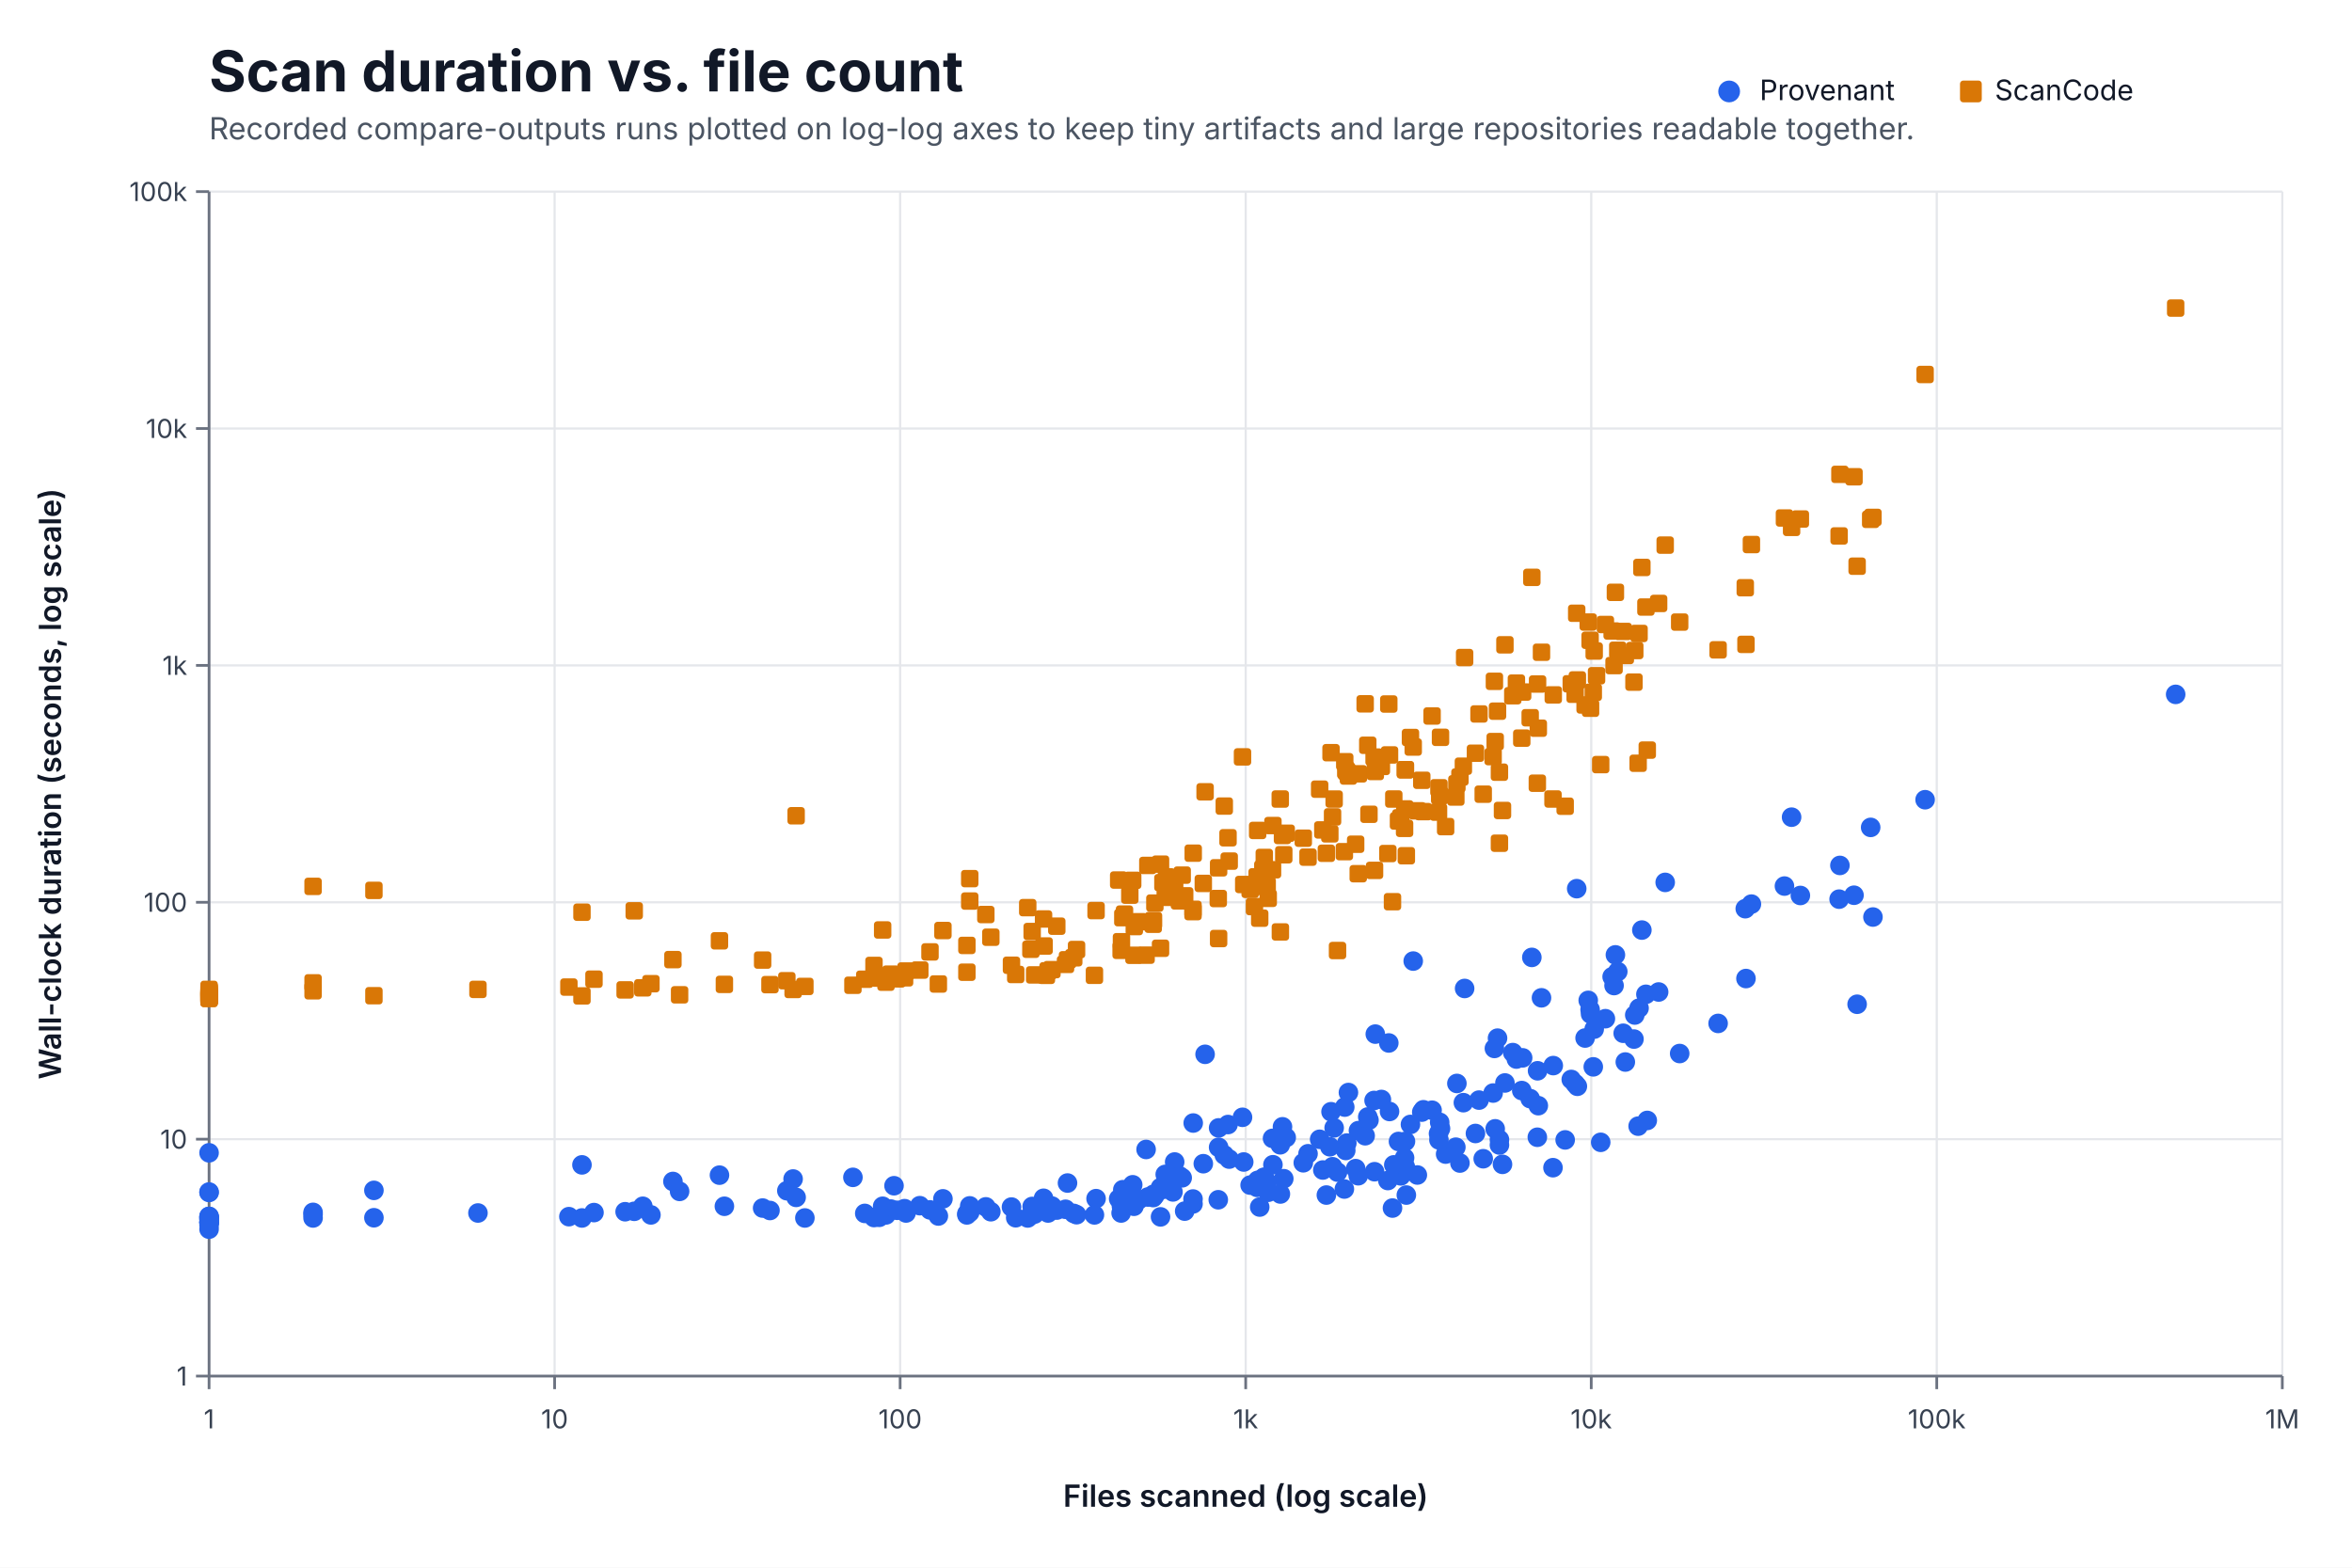
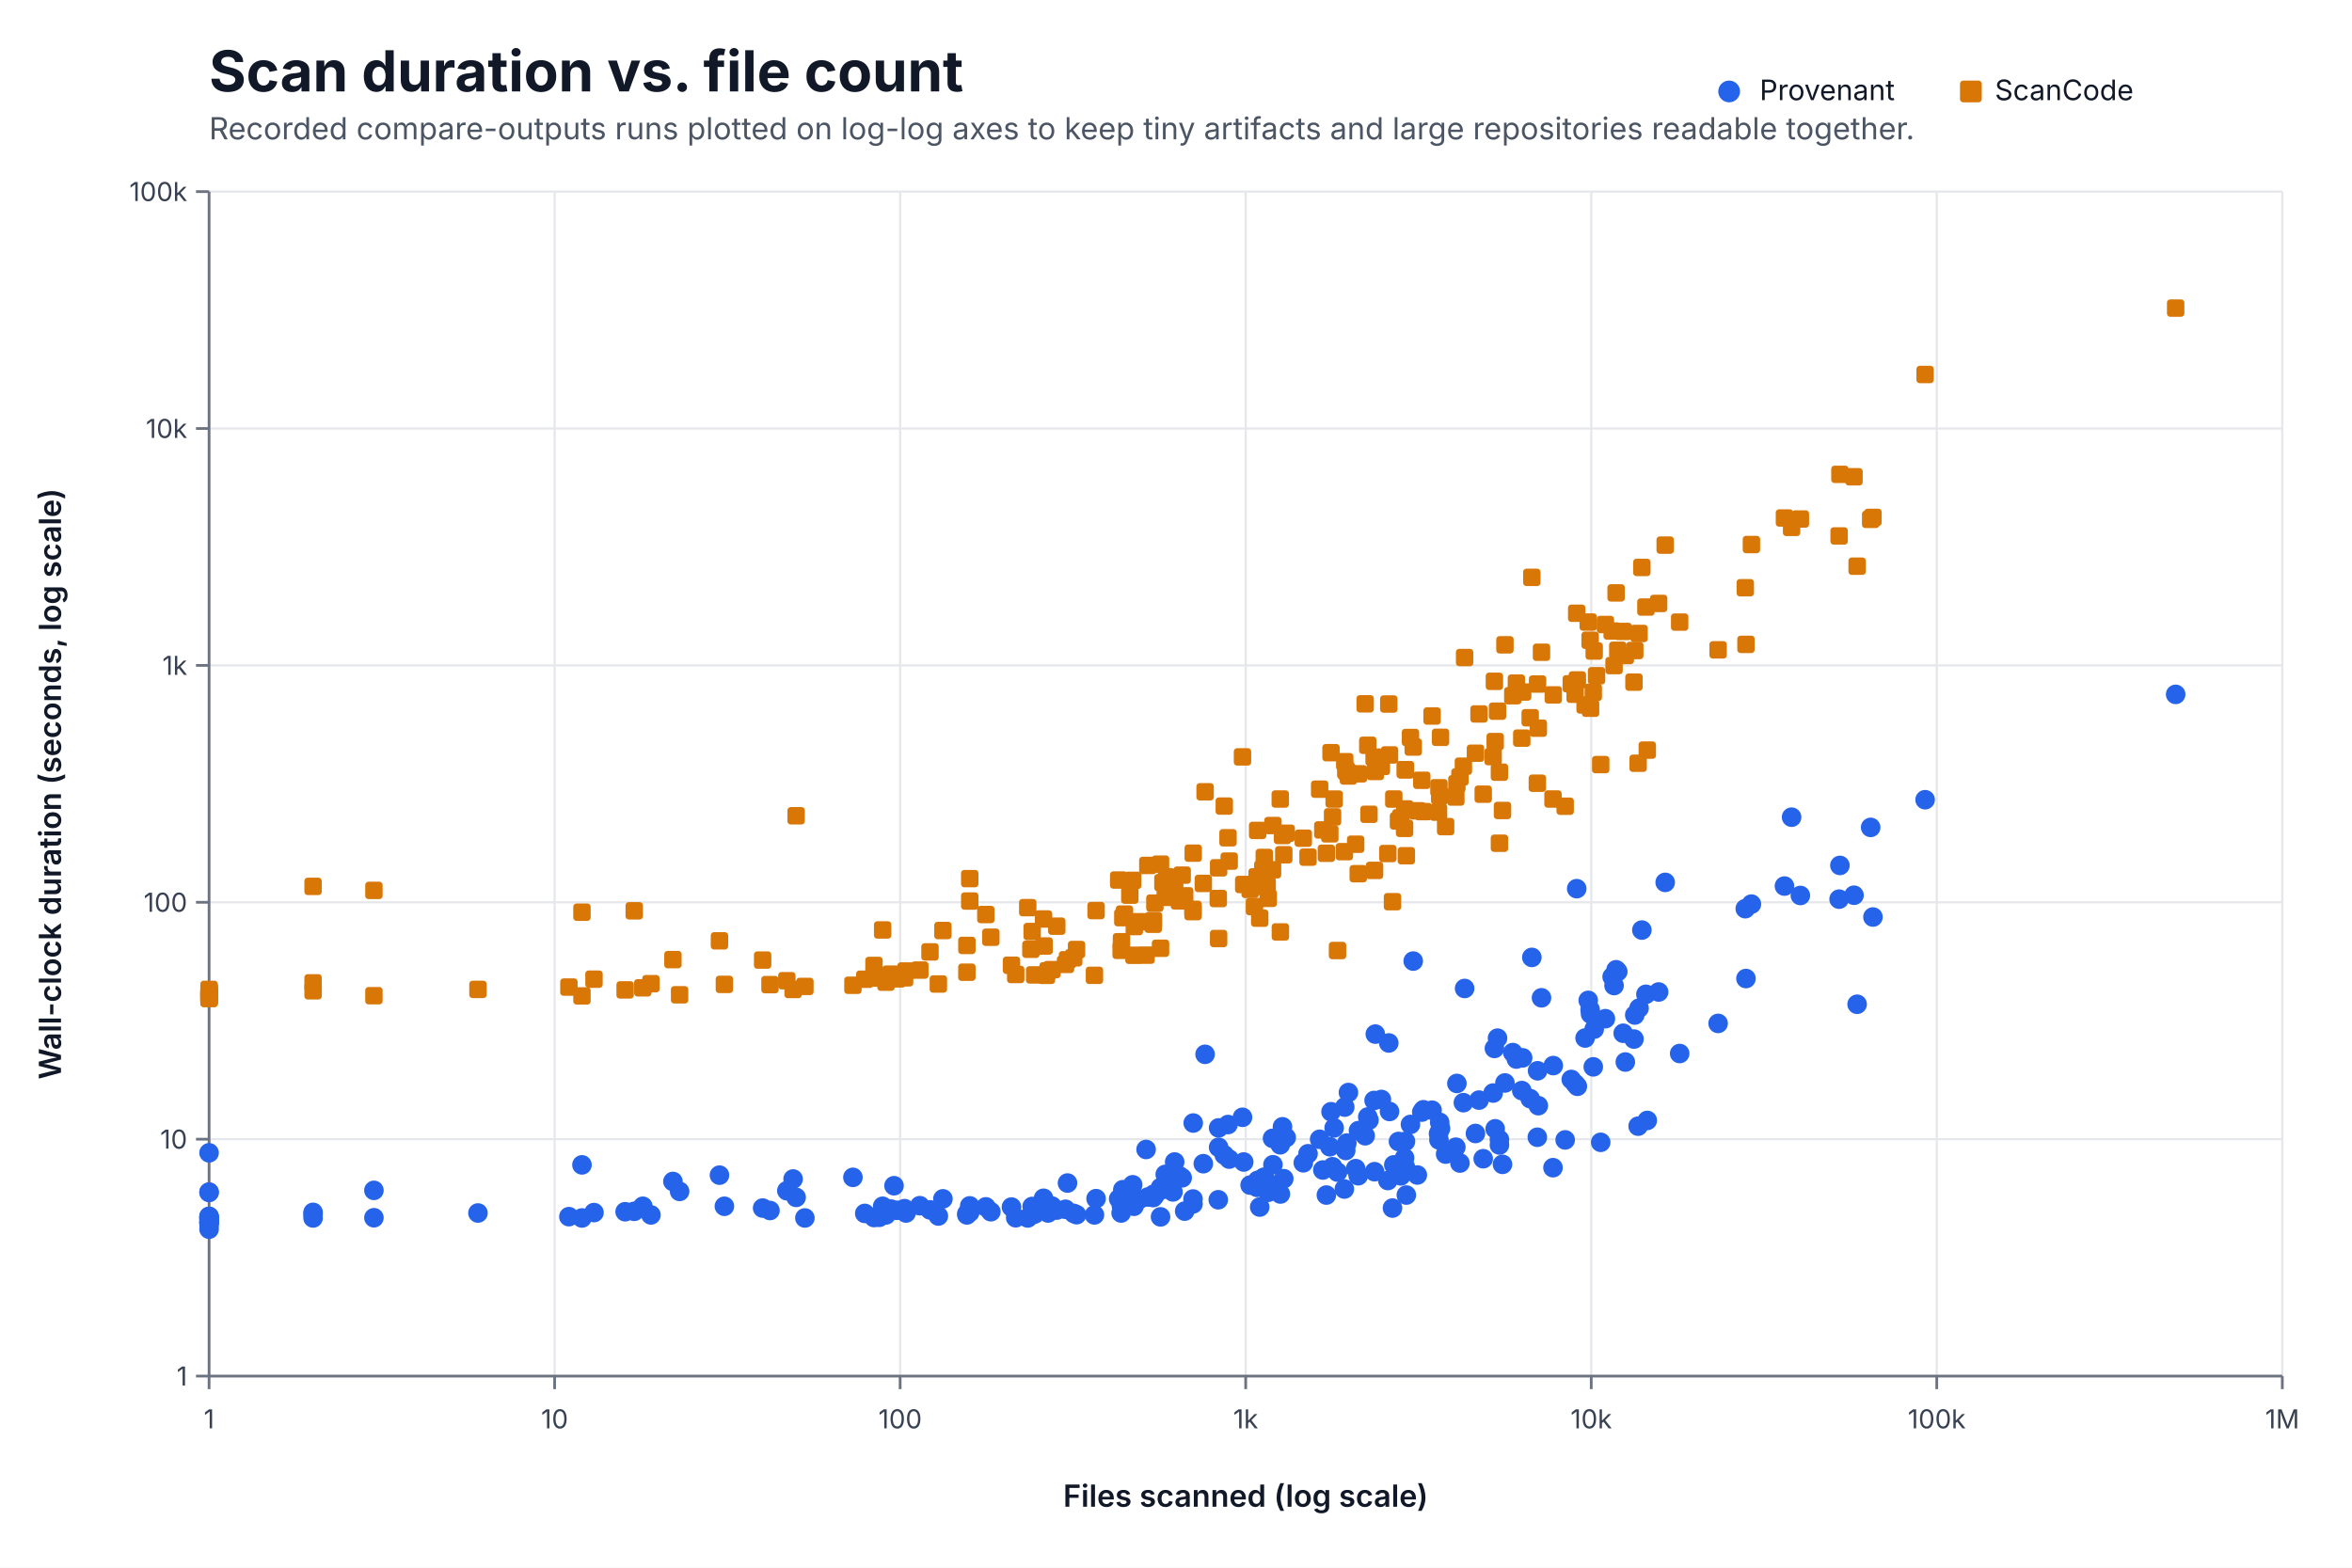
<svg xmlns="http://www.w3.org/2000/svg" width="1080" height="720" viewBox="0 0 1080 720" role="img" aria-labelledby="title desc">
  <style>
    text { font-family: -apple-system, BlinkMacSystemFont, "Segoe UI", sans-serif; fill: #111827; }
    .title { font-size: 26px; font-weight: 700; }
    .subtitle { font-size: 14px; fill: #4b5563; }
    .axis-label { font-size: 14px; font-weight: 600; }
    .tick { font-size: 12px; fill: #374151; }
    .grid { stroke: #e5e7eb; stroke-width: 1; }
    .axis { stroke: #6b7280; stroke-width: 1.25; }
    .legend-label { font-size: 13px; }
  </style>
  <rect x="0" y="0" width="1080" height="720" fill="white" />
  <text class="title" x="96" y="42">Scan duration vs. file count</text>
  <text class="subtitle" x="96" y="64">Recorded compare-outputs runs plotted on log-log axes to keep tiny artifacts and large repositories readable together.</text>
  <line class="grid" x1="96.00" y1="632.00" x2="1048.00" y2="632.00" />
  <line class="grid" x1="96.00" y1="523.20" x2="1048.00" y2="523.20" />
  <line class="grid" x1="96.00" y1="414.40" x2="1048.00" y2="414.40" />
  <line class="grid" x1="96.00" y1="305.60" x2="1048.00" y2="305.60" />
  <line class="grid" x1="96.00" y1="196.80" x2="1048.00" y2="196.80" />
  <line class="grid" x1="96.00" y1="88.00" x2="1048.00" y2="88.00" />
  <line class="grid" x1="96.00" y1="88.00" x2="96.00" y2="632.00" />
  <line class="grid" x1="254.67" y1="88.00" x2="254.67" y2="632.00" />
  <line class="grid" x1="413.33" y1="88.00" x2="413.33" y2="632.00" />
  <line class="grid" x1="572.00" y1="88.00" x2="572.00" y2="632.00" />
  <line class="grid" x1="730.67" y1="88.00" x2="730.67" y2="632.00" />
  <line class="grid" x1="889.33" y1="88.00" x2="889.33" y2="632.00" />
  <line class="grid" x1="1048.00" y1="88.00" x2="1048.00" y2="632.00" />
  <line class="axis" x1="96.00" y1="632.00" x2="1048.00" y2="632.00" />
  <line class="axis" x1="96.00" y1="88.00" x2="96.00" y2="632.00" />
  <line class="axis" x1="96.00" y1="632.00" x2="96.00" y2="638.00" />
  <text class="tick" x="96.00" y="656.00" text-anchor="middle">1</text>
  <line class="axis" x1="254.67" y1="632.00" x2="254.67" y2="638.00" />
  <text class="tick" x="254.67" y="656.00" text-anchor="middle">10</text>
  <line class="axis" x1="413.33" y1="632.00" x2="413.33" y2="638.00" />
  <text class="tick" x="413.33" y="656.00" text-anchor="middle">100</text>
  <line class="axis" x1="572.00" y1="632.00" x2="572.00" y2="638.00" />
  <text class="tick" x="572.00" y="656.00" text-anchor="middle">1k</text>
  <line class="axis" x1="730.67" y1="632.00" x2="730.67" y2="638.00" />
  <text class="tick" x="730.67" y="656.00" text-anchor="middle">10k</text>
  <line class="axis" x1="889.33" y1="632.00" x2="889.33" y2="638.00" />
  <text class="tick" x="889.33" y="656.00" text-anchor="middle">100k</text>
  <line class="axis" x1="1048.00" y1="632.00" x2="1048.00" y2="638.00" />
  <text class="tick" x="1048.00" y="656.00" text-anchor="middle">1M</text>
  <line class="axis" x1="90.00" y1="632.00" x2="96.00" y2="632.00" />
  <text class="tick" x="86.00" y="632.00" text-anchor="end" dominant-baseline="middle">1</text>
  <line class="axis" x1="90.00" y1="523.20" x2="96.00" y2="523.20" />
  <text class="tick" x="86.00" y="523.20" text-anchor="end" dominant-baseline="middle">10</text>
  <line class="axis" x1="90.00" y1="414.40" x2="96.00" y2="414.40" />
  <text class="tick" x="86.00" y="414.40" text-anchor="end" dominant-baseline="middle">100</text>
  <line class="axis" x1="90.00" y1="305.60" x2="96.00" y2="305.60" />
  <text class="tick" x="86.00" y="305.60" text-anchor="end" dominant-baseline="middle">1k</text>
  <line class="axis" x1="90.00" y1="196.80" x2="96.00" y2="196.80" />
  <text class="tick" x="86.00" y="196.80" text-anchor="end" dominant-baseline="middle">10k</text>
  <line class="axis" x1="90.00" y1="88.00" x2="96.00" y2="88.00" />
  <text class="tick" x="86.00" y="88.00" text-anchor="end" dominant-baseline="middle">100k</text>
  <text class="axis-label" x="572.00" y="692.00" text-anchor="middle">Files scanned (log scale)</text>
  <text class="axis-label" x="28" y="360.00" transform="rotate(-90 28 360.00)" text-anchor="middle">Wall-clock duration (seconds, log scale)</text>
  <g aria-label="Legend">
    <circle cx="794" cy="42" r="5" fill="#2563eb" />
    <text class="legend-label" x="808" y="46">Provenant</text>
    <rect x="900" y="37" width="10" height="10" fill="#d97706" rx="1.5" />
    <text class="legend-label" x="916" y="46">ScanCode</text>
  </g>
  <g aria-label="ScanCode points">
    <rect x="92.00" y="452.67" width="8" height="8" fill="#d97706" rx="1.5" />
    <rect x="92.00" y="451.89" width="8" height="8" fill="#d97706" rx="1.5" />
    <rect x="92.00" y="451.00" width="8" height="8" fill="#d97706" rx="1.5" />
    <rect x="92.00" y="453.23" width="8" height="8" fill="#d97706" rx="1.5" />
    <rect x="92.00" y="452.97" width="8" height="8" fill="#d97706" rx="1.5" />
    <rect x="92.00" y="454.13" width="8" height="8" fill="#d97706" rx="1.5" />
    <rect x="92.00" y="450.39" width="8" height="8" fill="#d97706" rx="1.5" />
    <rect x="92.00" y="454.09" width="8" height="8" fill="#d97706" rx="1.5" />
    <rect x="92.00" y="453.59" width="8" height="8" fill="#d97706" rx="1.5" />
    <rect x="92.00" y="453.66" width="8" height="8" fill="#d97706" rx="1.5" />
    <rect x="92.00" y="454.09" width="8" height="8" fill="#d97706" rx="1.5" />
    <rect x="92.00" y="451.26" width="8" height="8" fill="#d97706" rx="1.5" />
    <rect x="92.00" y="453.46" width="8" height="8" fill="#d97706" rx="1.5" />
    <rect x="92.00" y="454.54" width="8" height="8" fill="#d97706" rx="1.5" />
    <rect x="92.00" y="454.54" width="8" height="8" fill="#d97706" rx="1.5" />
    <rect x="139.76" y="451.05" width="8" height="8" fill="#d97706" rx="1.5" />
    <rect x="139.76" y="447.40" width="8" height="8" fill="#d97706" rx="1.5" />
    <rect x="139.76" y="403.09" width="8" height="8" fill="#d97706" rx="1.5" />
    <rect x="167.70" y="404.94" width="8" height="8" fill="#d97706" rx="1.5" />
    <rect x="167.70" y="453.30" width="8" height="8" fill="#d97706" rx="1.5" />
    <rect x="215.47" y="450.40" width="8" height="8" fill="#d97706" rx="1.5" />
    <rect x="257.23" y="449.34" width="8" height="8" fill="#d97706" rx="1.5" />
    <rect x="263.23" y="453.39" width="8" height="8" fill="#d97706" rx="1.5" />
    <rect x="263.23" y="414.95" width="8" height="8" fill="#d97706" rx="1.5" />
    <rect x="268.75" y="445.71" width="8" height="8" fill="#d97706" rx="1.5" />
    <rect x="283.05" y="450.63" width="8" height="8" fill="#d97706" rx="1.5" />
    <rect x="287.23" y="414.32" width="8" height="8" fill="#d97706" rx="1.5" />
    <rect x="291.17" y="449.68" width="8" height="8" fill="#d97706" rx="1.5" />
    <rect x="294.90" y="447.79" width="8" height="8" fill="#d97706" rx="1.5" />
    <rect x="305.00" y="436.72" width="8" height="8" fill="#d97706" rx="1.5" />
    <rect x="308.06" y="452.89" width="8" height="8" fill="#d97706" rx="1.5" />
    <rect x="326.37" y="428.10" width="8" height="8" fill="#d97706" rx="1.5" />
    <rect x="328.63" y="448.10" width="8" height="8" fill="#d97706" rx="1.5" />
    <rect x="346.19" y="436.94" width="8" height="8" fill="#d97706" rx="1.5" />
    <rect x="349.56" y="448.21" width="8" height="8" fill="#d97706" rx="1.5" />
    <rect x="357.31" y="446.42" width="8" height="8" fill="#d97706" rx="1.5" />
    <rect x="360.18" y="450.45" width="8" height="8" fill="#d97706" rx="1.5" />
    <rect x="361.57" y="370.67" width="8" height="8" fill="#d97706" rx="1.5" />
    <rect x="365.59" y="449.04" width="8" height="8" fill="#d97706" rx="1.5" />
    <rect x="387.65" y="448.50" width="8" height="8" fill="#d97706" rx="1.5" />
    <rect x="393.09" y="445.73" width="8" height="8" fill="#d97706" rx="1.5" />
    <rect x="397.32" y="439.40" width="8" height="8" fill="#d97706" rx="1.5" />
    <rect x="399.74" y="445.22" width="8" height="8" fill="#d97706" rx="1.5" />
    <rect x="401.30" y="423.11" width="8" height="8" fill="#d97706" rx="1.5" />
    <rect x="402.83" y="447.10" width="8" height="8" fill="#d97706" rx="1.5" />
    <rect x="405.07" y="443.41" width="8" height="8" fill="#d97706" rx="1.5" />
    <rect x="406.52" y="444.93" width="8" height="8" fill="#d97706" rx="1.5" />
    <rect x="407.94" y="445.56" width="8" height="8" fill="#d97706" rx="1.5" />
    <rect x="411.37" y="445.09" width="8" height="8" fill="#d97706" rx="1.5" />
    <rect x="412.04" y="441.96" width="8" height="8" fill="#d97706" rx="1.5" />
    <rect x="418.36" y="441.53" width="8" height="8" fill="#d97706" rx="1.5" />
    <rect x="423.04" y="433.19" width="8" height="8" fill="#d97706" rx="1.5" />
    <rect x="426.88" y="447.92" width="8" height="8" fill="#d97706" rx="1.5" />
    <rect x="428.98" y="423.36" width="8" height="8" fill="#d97706" rx="1.5" />
    <rect x="439.98" y="442.51" width="8" height="8" fill="#d97706" rx="1.5" />
    <rect x="439.98" y="430.21" width="8" height="8" fill="#d97706" rx="1.5" />
    <rect x="441.29" y="399.53" width="8" height="8" fill="#d97706" rx="1.5" />
    <rect x="441.29" y="409.83" width="8" height="8" fill="#d97706" rx="1.5" />
    <rect x="448.68" y="416.02" width="8" height="8" fill="#d97706" rx="1.5" />
    <rect x="450.98" y="426.44" width="8" height="8" fill="#d97706" rx="1.5" />
    <rect x="460.46" y="439.32" width="8" height="8" fill="#d97706" rx="1.5" />
    <rect x="462.40" y="443.56" width="8" height="8" fill="#d97706" rx="1.5" />
    <rect x="467.92" y="412.86" width="8" height="8" fill="#d97706" rx="1.5" />
    <rect x="469.37" y="431.97" width="8" height="8" fill="#d97706" rx="1.5" />
    <rect x="469.95" y="423.83" width="8" height="8" fill="#d97706" rx="1.5" />
    <rect x="471.08" y="443.75" width="8" height="8" fill="#d97706" rx="1.5" />
    <rect x="475.18" y="418.07" width="8" height="8" fill="#d97706" rx="1.5" />
    <rect x="475.44" y="430.47" width="8" height="8" fill="#d97706" rx="1.5" />
    <rect x="476.49" y="443.95" width="8" height="8" fill="#d97706" rx="1.5" />
    <rect x="477.26" y="441.87" width="8" height="8" fill="#d97706" rx="1.5" />
    <rect x="479.04" y="441.32" width="8" height="8" fill="#d97706" rx="1.5" />
    <rect x="481.26" y="421.37" width="8" height="8" fill="#d97706" rx="1.5" />
    <rect x="485.27" y="438.93" width="8" height="8" fill="#d97706" rx="1.5" />
    <rect x="486.18" y="436.80" width="8" height="8" fill="#d97706" rx="1.5" />
    <rect x="489.05" y="435.88" width="8" height="8" fill="#d97706" rx="1.5" />
    <rect x="490.34" y="432.10" width="8" height="8" fill="#d97706" rx="1.5" />
    <rect x="498.55" y="443.94" width="8" height="8" fill="#d97706" rx="1.5" />
    <rect x="499.30" y="414.21" width="8" height="8" fill="#d97706" rx="1.5" />
    <rect x="509.68" y="400.18" width="8" height="8" fill="#d97706" rx="1.5" />
    <rect x="510.80" y="432.47" width="8" height="8" fill="#d97706" rx="1.5" />
    <rect x="510.96" y="428.51" width="8" height="8" fill="#d97706" rx="1.5" />
    <rect x="511.58" y="417.47" width="8" height="8" fill="#d97706" rx="1.5" />
    <rect x="512.36" y="415.82" width="8" height="8" fill="#d97706" rx="1.5" />
    <rect x="514.79" y="407.11" width="8" height="8" fill="#d97706" rx="1.5" />
    <rect x="516.12" y="400.33" width="8" height="8" fill="#d97706" rx="1.5" />
    <rect x="516.70" y="434.73" width="8" height="8" fill="#d97706" rx="1.5" />
    <rect x="516.85" y="421.56" width="8" height="8" fill="#d97706" rx="1.5" />
    <rect x="518.98" y="419.34" width="8" height="8" fill="#d97706" rx="1.5" />
    <rect x="522.27" y="434.69" width="8" height="8" fill="#d97706" rx="1.5" />
    <rect x="523.07" y="393.48" width="8" height="8" fill="#d97706" rx="1.5" />
    <rect x="525.54" y="420.49" width="8" height="8" fill="#d97706" rx="1.5" />
    <rect x="525.67" y="418.82" width="8" height="8" fill="#d97706" rx="1.5" />
    <rect x="526.30" y="410.78" width="8" height="8" fill="#d97706" rx="1.5" />
    <rect x="528.90" y="392.88" width="8" height="8" fill="#d97706" rx="1.5" />
    <rect x="528.90" y="431.51" width="8" height="8" fill="#d97706" rx="1.5" />
    <rect x="529.99" y="401.38" width="8" height="8" fill="#d97706" rx="1.5" />
    <rect x="531.06" y="408.14" width="8" height="8" fill="#d97706" rx="1.5" />
    <rect x="531.64" y="398.72" width="8" height="8" fill="#d97706" rx="1.5" />
    <rect x="534.61" y="404.01" width="8" height="8" fill="#d97706" rx="1.5" />
    <rect x="535.39" y="401.24" width="8" height="8" fill="#d97706" rx="1.5" />
    <rect x="537.57" y="409.75" width="8" height="8" fill="#d97706" rx="1.5" />
    <rect x="538.84" y="397.93" width="8" height="8" fill="#d97706" rx="1.5" />
    <rect x="539.99" y="407.44" width="8" height="8" fill="#d97706" rx="1.5" />
    <rect x="543.81" y="414.69" width="8" height="8" fill="#d97706" rx="1.5" />
    <rect x="543.81" y="413.62" width="8" height="8" fill="#d97706" rx="1.5" />
    <rect x="543.91" y="387.84" width="8" height="8" fill="#d97706" rx="1.5" />
    <rect x="548.54" y="401.74" width="8" height="8" fill="#d97706" rx="1.5" />
    <rect x="549.36" y="359.65" width="8" height="8" fill="#d97706" rx="1.5" />
    <rect x="555.41" y="408.67" width="8" height="8" fill="#d97706" rx="1.5" />
    <rect x="555.57" y="427.04" width="8" height="8" fill="#d97706" rx="1.5" />
    <rect x="555.57" y="394.56" width="8" height="8" fill="#d97706" rx="1.5" />
    <rect x="558.17" y="366.21" width="8" height="8" fill="#d97706" rx="1.5" />
    <rect x="559.89" y="380.76" width="8" height="8" fill="#d97706" rx="1.5" />
    <rect x="560.43" y="391.49" width="8" height="8" fill="#d97706" rx="1.5" />
    <rect x="566.54" y="343.62" width="8" height="8" fill="#d97706" rx="1.5" />
    <rect x="567.10" y="402.22" width="8" height="8" fill="#d97706" rx="1.5" />
    <rect x="570.04" y="404.47" width="8" height="8" fill="#d97706" rx="1.5" />
    <rect x="572.02" y="412.37" width="8" height="8" fill="#d97706" rx="1.5" />
    <rect x="573.24" y="398.71" width="8" height="8" fill="#d97706" rx="1.5" />
    <rect x="573.49" y="377.40" width="8" height="8" fill="#d97706" rx="1.5" />
    <rect x="574.44" y="417.69" width="8" height="8" fill="#d97706" rx="1.5" />
    <rect x="575.87" y="395.19" width="8" height="8" fill="#d97706" rx="1.5" />
    <rect x="576.24" y="403.13" width="8" height="8" fill="#d97706" rx="1.5" />
    <rect x="576.54" y="389.81" width="8" height="8" fill="#d97706" rx="1.5" />
    <rect x="577.87" y="402.80" width="8" height="8" fill="#d97706" rx="1.5" />
    <rect x="578.35" y="408.58" width="8" height="8" fill="#d97706" rx="1.5" />
    <rect x="580.33" y="395.45" width="8" height="8" fill="#d97706" rx="1.5" />
    <rect x="580.51" y="375.16" width="8" height="8" fill="#d97706" rx="1.5" />
    <rect x="583.87" y="362.98" width="8" height="8" fill="#d97706" rx="1.5" />
    <rect x="583.93" y="424.01" width="8" height="8" fill="#d97706" rx="1.5" />
    <rect x="584.90" y="379.72" width="8" height="8" fill="#d97706" rx="1.5" />
    <rect x="585.49" y="388.57" width="8" height="8" fill="#d97706" rx="1.5" />
    <rect x="586.61" y="378.68" width="8" height="8" fill="#d97706" rx="1.5" />
    <rect x="594.45" y="380.96" width="8" height="8" fill="#d97706" rx="1.5" />
    <rect x="596.63" y="389.66" width="8" height="8" fill="#d97706" rx="1.5" />
    <rect x="601.96" y="358.44" width="8" height="8" fill="#d97706" rx="1.5" />
    <rect x="603.42" y="377.17" width="8" height="8" fill="#d97706" rx="1.5" />
    <rect x="605.05" y="387.89" width="8" height="8" fill="#d97706" rx="1.5" />
    <rect x="606.64" y="378.96" width="8" height="8" fill="#d97706" rx="1.5" />
    <rect x="607.19" y="341.69" width="8" height="8" fill="#d97706" rx="1.5" />
    <rect x="607.89" y="371.18" width="8" height="8" fill="#d97706" rx="1.5" />
    <rect x="608.62" y="363.00" width="8" height="8" fill="#d97706" rx="1.5" />
    <rect x="610.17" y="432.56" width="8" height="8" fill="#d97706" rx="1.5" />
    <rect x="613.31" y="387.15" width="8" height="8" fill="#d97706" rx="1.5" />
    <rect x="613.49" y="345.84" width="8" height="8" fill="#d97706" rx="1.5" />
    <rect x="613.95" y="349.71" width="8" height="8" fill="#d97706" rx="1.5" />
    <rect x="614.44" y="350.37" width="8" height="8" fill="#d97706" rx="1.5" />
    <rect x="615.18" y="352.40" width="8" height="8" fill="#d97706" rx="1.5" />
    <rect x="618.50" y="383.74" width="8" height="8" fill="#d97706" rx="1.5" />
    <rect x="619.68" y="397.27" width="8" height="8" fill="#d97706" rx="1.5" />
    <rect x="619.78" y="351.40" width="8" height="8" fill="#d97706" rx="1.5" />
    <rect x="622.86" y="319.26" width="8" height="8" fill="#d97706" rx="1.5" />
    <rect x="624.06" y="338.29" width="8" height="8" fill="#d97706" rx="1.5" />
    <rect x="624.61" y="369.98" width="8" height="8" fill="#d97706" rx="1.5" />
    <rect x="626.96" y="343.70" width="8" height="8" fill="#d97706" rx="1.5" />
    <rect x="627.17" y="395.75" width="8" height="8" fill="#d97706" rx="1.5" />
    <rect x="627.52" y="350.33" width="8" height="8" fill="#d97706" rx="1.5" />
    <rect x="630.31" y="348.01" width="8" height="8" fill="#d97706" rx="1.5" />
    <rect x="633.28" y="388.01" width="8" height="8" fill="#d97706" rx="1.5" />
    <rect x="633.71" y="319.34" width="8" height="8" fill="#d97706" rx="1.5" />
    <rect x="634.05" y="342.72" width="8" height="8" fill="#d97706" rx="1.5" />
    <rect x="635.41" y="410.13" width="8" height="8" fill="#d97706" rx="1.5" />
    <rect x="636.01" y="362.97" width="8" height="8" fill="#d97706" rx="1.5" />
    <rect x="638.16" y="373.05" width="8" height="8" fill="#d97706" rx="1.5" />
    <rect x="639.24" y="371.62" width="8" height="8" fill="#d97706" rx="1.5" />
    <rect x="640.96" y="376.44" width="8" height="8" fill="#d97706" rx="1.5" />
    <rect x="641.06" y="367.52" width="8" height="8" fill="#d97706" rx="1.5" />
    <rect x="641.30" y="349.50" width="8" height="8" fill="#d97706" rx="1.5" />
    <rect x="641.37" y="349.55" width="8" height="8" fill="#d97706" rx="1.5" />
    <rect x="641.77" y="389.02" width="8" height="8" fill="#d97706" rx="1.5" />
    <rect x="643.66" y="334.70" width="8" height="8" fill="#d97706" rx="1.5" />
    <rect x="644.93" y="339.10" width="8" height="8" fill="#d97706" rx="1.5" />
    <rect x="646.82" y="368.39" width="8" height="8" fill="#d97706" rx="1.5" />
    <rect x="648.86" y="354.37" width="8" height="8" fill="#d97706" rx="1.5" />
    <rect x="649.60" y="368.75" width="8" height="8" fill="#d97706" rx="1.5" />
    <rect x="653.59" y="324.84" width="8" height="8" fill="#d97706" rx="1.5" />
    <rect x="656.55" y="369.00" width="8" height="8" fill="#d97706" rx="1.5" />
    <rect x="656.74" y="357.80" width="8" height="8" fill="#d97706" rx="1.5" />
    <rect x="657.08" y="361.45" width="8" height="8" fill="#d97706" rx="1.5" />
    <rect x="657.46" y="334.63" width="8" height="8" fill="#d97706" rx="1.5" />
    <rect x="659.81" y="375.65" width="8" height="8" fill="#d97706" rx="1.5" />
    <rect x="664.50" y="362.06" width="8" height="8" fill="#d97706" rx="1.5" />
    <rect x="664.98" y="356.00" width="8" height="8" fill="#d97706" rx="1.5" />
    <rect x="666.38" y="352.86" width="8" height="8" fill="#d97706" rx="1.5" />
    <rect x="667.96" y="347.89" width="8" height="8" fill="#d97706" rx="1.5" />
    <rect x="668.53" y="297.99" width="8" height="8" fill="#d97706" rx="1.5" />
    <rect x="673.50" y="341.93" width="8" height="8" fill="#d97706" rx="1.5" />
    <rect x="675.14" y="323.90" width="8" height="8" fill="#d97706" rx="1.5" />
    <rect x="677.07" y="360.75" width="8" height="8" fill="#d97706" rx="1.5" />
    <rect x="681.62" y="343.50" width="8" height="8" fill="#d97706" rx="1.5" />
    <rect x="682.21" y="308.91" width="8" height="8" fill="#d97706" rx="1.5" />
    <rect x="682.57" y="336.59" width="8" height="8" fill="#d97706" rx="1.5" />
    <rect x="683.64" y="322.63" width="8" height="8" fill="#d97706" rx="1.5" />
    <rect x="684.52" y="350.65" width="8" height="8" fill="#d97706" rx="1.5" />
    <rect x="684.52" y="383.27" width="8" height="8" fill="#d97706" rx="1.5" />
    <rect x="685.92" y="368.23" width="8" height="8" fill="#d97706" rx="1.5" />
    <rect x="687.04" y="292.14" width="8" height="8" fill="#d97706" rx="1.5" />
    <rect x="690.65" y="315.53" width="8" height="8" fill="#d97706" rx="1.5" />
    <rect x="692.31" y="309.74" width="8" height="8" fill="#d97706" rx="1.5" />
    <rect x="694.77" y="335.00" width="8" height="8" fill="#d97706" rx="1.5" />
    <rect x="695.18" y="313.83" width="8" height="8" fill="#d97706" rx="1.5" />
    <rect x="698.64" y="325.64" width="8" height="8" fill="#d97706" rx="1.5" />
    <rect x="699.40" y="261.17" width="8" height="8" fill="#d97706" rx="1.5" />
    <rect x="701.92" y="355.71" width="8" height="8" fill="#d97706" rx="1.5" />
    <rect x="702.03" y="310.15" width="8" height="8" fill="#d97706" rx="1.5" />
    <rect x="702.37" y="330.44" width="8" height="8" fill="#d97706" rx="1.5" />
    <rect x="703.83" y="295.56" width="8" height="8" fill="#d97706" rx="1.5" />
    <rect x="709.11" y="362.96" width="8" height="8" fill="#d97706" rx="1.5" />
    <rect x="709.24" y="315.15" width="8" height="8" fill="#d97706" rx="1.5" />
    <rect x="714.70" y="366.27" width="8" height="8" fill="#d97706" rx="1.5" />
    <rect x="717.50" y="310.06" width="8" height="8" fill="#d97706" rx="1.5" />
    <rect x="719.28" y="314.86" width="8" height="8" fill="#d97706" rx="1.5" />
    <rect x="720.00" y="277.65" width="8" height="8" fill="#d97706" rx="1.5" />
    <rect x="720.30" y="308.28" width="8" height="8" fill="#d97706" rx="1.5" />
    <rect x="723.85" y="319.78" width="8" height="8" fill="#d97706" rx="1.5" />
    <rect x="725.29" y="281.69" width="8" height="8" fill="#d97706" rx="1.5" />
    <rect x="726.15" y="290.05" width="8" height="8" fill="#d97706" rx="1.5" />
    <rect x="726.36" y="321.28" width="8" height="8" fill="#d97706" rx="1.5" />
    <rect x="727.61" y="313.95" width="8" height="8" fill="#d97706" rx="1.5" />
    <rect x="728.03" y="295.01" width="8" height="8" fill="#d97706" rx="1.5" />
    <rect x="729.11" y="306.35" width="8" height="8" fill="#d97706" rx="1.5" />
    <rect x="731.02" y="347.17" width="8" height="8" fill="#d97706" rx="1.5" />
    <rect x="733.17" y="282.81" width="8" height="8" fill="#d97706" rx="1.5" />
    <rect x="736.27" y="285.81" width="8" height="8" fill="#d97706" rx="1.5" />
    <rect x="737.15" y="301.70" width="8" height="8" fill="#d97706" rx="1.5" />
-     <rect x="737.77" y="268.04" width="8" height="8" fill="#d97706" rx="1.5" />
+     <rect x="738.09" y="268.30" width="8" height="8" fill="#d97706" rx="1.5" />
    <rect x="738.86" y="294.65" width="8" height="8" fill="#d97706" rx="1.5" />
    <rect x="741.35" y="286.00" width="8" height="8" fill="#d97706" rx="1.5" />
    <rect x="742.32" y="297.06" width="8" height="8" fill="#d97706" rx="1.5" />
    <rect x="746.29" y="309.28" width="8" height="8" fill="#d97706" rx="1.5" />
    <rect x="746.66" y="294.78" width="8" height="8" fill="#d97706" rx="1.5" />
    <rect x="748.21" y="346.54" width="8" height="8" fill="#d97706" rx="1.5" />
    <rect x="748.63" y="286.93" width="8" height="8" fill="#d97706" rx="1.5" />
    <rect x="749.92" y="256.61" width="8" height="8" fill="#d97706" rx="1.5" />
    <rect x="751.78" y="274.80" width="8" height="8" fill="#d97706" rx="1.5" />
    <rect x="752.40" y="340.51" width="8" height="8" fill="#d97706" rx="1.5" />
    <rect x="757.62" y="273.15" width="8" height="8" fill="#d97706" rx="1.5" />
    <rect x="760.63" y="246.36" width="8" height="8" fill="#d97706" rx="1.5" />
    <rect x="767.28" y="281.71" width="8" height="8" fill="#d97706" rx="1.5" />
    <rect x="784.93" y="294.46" width="8" height="8" fill="#d97706" rx="1.5" />
    <rect x="797.40" y="265.93" width="8" height="8" fill="#d97706" rx="1.5" />
    <rect x="797.72" y="291.94" width="8" height="8" fill="#d97706" rx="1.5" />
    <rect x="800.22" y="246.09" width="8" height="8" fill="#d97706" rx="1.5" />
    <rect x="815.39" y="233.90" width="8" height="8" fill="#d97706" rx="1.5" />
    <rect x="818.67" y="238.22" width="8" height="8" fill="#d97706" rx="1.5" />
    <rect x="822.70" y="234.36" width="8" height="8" fill="#d97706" rx="1.5" />
    <rect x="840.49" y="242.14" width="8" height="8" fill="#d97706" rx="1.5" />
    <rect x="840.86" y="213.86" width="8" height="8" fill="#d97706" rx="1.5" />
    <rect x="847.33" y="214.97" width="8" height="8" fill="#d97706" rx="1.5" />
    <rect x="848.76" y="256.04" width="8" height="8" fill="#d97706" rx="1.5" />
    <rect x="854.98" y="234.53" width="8" height="8" fill="#d97706" rx="1.5" />
    <rect x="856.03" y="233.63" width="8" height="8" fill="#d97706" rx="1.5" />
    <rect x="879.98" y="168.00" width="8" height="8" fill="#d97706" rx="1.5" />
    <rect x="995.03" y="137.50" width="8" height="8" fill="#d97706" rx="1.5" />
  </g>
  <g aria-label="Provenant points">
    <circle cx="96.00" cy="558.68" r="4.5" fill="#2563eb" />
    <circle cx="96.00" cy="559.18" r="4.5" fill="#2563eb" />
    <circle cx="96.00" cy="559.89" r="4.5" fill="#2563eb" />
    <circle cx="96.00" cy="561.35" r="4.5" fill="#2563eb" />
    <circle cx="96.00" cy="561.25" r="4.5" fill="#2563eb" />
    <circle cx="96.00" cy="561.46" r="4.5" fill="#2563eb" />
    <circle cx="96.00" cy="529.46" r="4.5" fill="#2563eb" />
    <circle cx="96.00" cy="547.49" r="4.5" fill="#2563eb" />
    <circle cx="96.00" cy="560.10" r="4.5" fill="#2563eb" />
    <circle cx="96.00" cy="547.65" r="4.5" fill="#2563eb" />
    <circle cx="96.00" cy="561.56" r="4.5" fill="#2563eb" />
    <circle cx="96.00" cy="558.68" r="4.5" fill="#2563eb" />
    <circle cx="96.00" cy="559.28" r="4.5" fill="#2563eb" />
    <circle cx="96.00" cy="564.53" r="4.5" fill="#2563eb" />
    <circle cx="96.00" cy="562.64" r="4.5" fill="#2563eb" />
    <circle cx="143.76" cy="559.38" r="4.5" fill="#2563eb" />
    <circle cx="143.76" cy="556.81" r="4.5" fill="#2563eb" />
    <circle cx="143.76" cy="557.78" r="4.5" fill="#2563eb" />
    <circle cx="171.70" cy="559.28" r="4.5" fill="#2563eb" />
    <circle cx="171.70" cy="546.71" r="4.5" fill="#2563eb" />
    <circle cx="219.47" cy="557.10" r="4.5" fill="#2563eb" />
    <circle cx="261.23" cy="558.78" r="4.5" fill="#2563eb" />
    <circle cx="267.23" cy="559.38" r="4.5" fill="#2563eb" />
    <circle cx="267.23" cy="535.00" r="4.5" fill="#2563eb" />
    <circle cx="272.75" cy="556.91" r="4.5" fill="#2563eb" />
    <circle cx="287.05" cy="556.52" r="4.5" fill="#2563eb" />
    <circle cx="291.23" cy="556.33" r="4.5" fill="#2563eb" />
    <circle cx="295.17" cy="554.01" r="4.5" fill="#2563eb" />
    <circle cx="298.90" cy="557.98" r="4.5" fill="#2563eb" />
    <circle cx="309.00" cy="542.62" r="4.5" fill="#2563eb" />
    <circle cx="312.06" cy="547.18" r="4.5" fill="#2563eb" />
    <circle cx="330.37" cy="539.72" r="4.5" fill="#2563eb" />
    <circle cx="332.63" cy="554.01" r="4.5" fill="#2563eb" />
    <circle cx="350.19" cy="554.83" r="4.5" fill="#2563eb" />
    <circle cx="353.56" cy="555.95" r="4.5" fill="#2563eb" />
    <circle cx="361.31" cy="546.87" r="4.5" fill="#2563eb" />
    <circle cx="364.18" cy="541.49" r="4.5" fill="#2563eb" />
    <circle cx="365.57" cy="549.93" r="4.5" fill="#2563eb" />
    <circle cx="369.59" cy="559.38" r="4.5" fill="#2563eb" />
    <circle cx="391.65" cy="540.73" r="4.5" fill="#2563eb" />
    <circle cx="397.09" cy="557.29" r="4.5" fill="#2563eb" />
    <circle cx="401.32" cy="559.18" r="4.5" fill="#2563eb" />
    <circle cx="403.74" cy="559.08" r="4.5" fill="#2563eb" />
    <circle cx="405.30" cy="554.01" r="4.5" fill="#2563eb" />
    <circle cx="406.83" cy="557.98" r="4.5" fill="#2563eb" />
    <circle cx="409.07" cy="555.30" r="4.5" fill="#2563eb" />
    <circle cx="410.52" cy="544.58" r="4.5" fill="#2563eb" />
    <circle cx="411.94" cy="555.86" r="4.5" fill="#2563eb" />
    <circle cx="415.37" cy="555.11" r="4.5" fill="#2563eb" />
    <circle cx="416.04" cy="557.10" r="4.5" fill="#2563eb" />
    <circle cx="422.36" cy="553.74" r="4.5" fill="#2563eb" />
    <circle cx="427.04" cy="555.67" r="4.5" fill="#2563eb" />
    <circle cx="430.88" cy="558.48" r="4.5" fill="#2563eb" />
    <circle cx="432.98" cy="550.60" r="4.5" fill="#2563eb" />
    <circle cx="443.98" cy="557.98" r="4.5" fill="#2563eb" />
    <circle cx="443.98" cy="557.39" r="4.5" fill="#2563eb" />
    <circle cx="445.29" cy="553.83" r="4.5" fill="#2563eb" />
    <circle cx="445.29" cy="556.81" r="4.5" fill="#2563eb" />
    <circle cx="452.68" cy="554.28" r="4.5" fill="#2563eb" />
    <circle cx="454.98" cy="556.52" r="4.5" fill="#2563eb" />
    <circle cx="464.46" cy="554.37" r="4.5" fill="#2563eb" />
    <circle cx="466.40" cy="559.28" r="4.5" fill="#2563eb" />
    <circle cx="471.92" cy="559.38" r="4.5" fill="#2563eb" />
    <circle cx="473.37" cy="558.18" r="4.5" fill="#2563eb" />
    <circle cx="473.95" cy="554.10" r="4.5" fill="#2563eb" />
    <circle cx="475.08" cy="557.59" r="4.5" fill="#2563eb" />
    <circle cx="479.18" cy="550.34" r="4.5" fill="#2563eb" />
    <circle cx="479.44" cy="553.74" r="4.5" fill="#2563eb" />
    <circle cx="480.49" cy="556.24" r="4.5" fill="#2563eb" />
    <circle cx="481.26" cy="557.10" r="4.5" fill="#2563eb" />
    <circle cx="483.04" cy="553.92" r="4.5" fill="#2563eb" />
    <circle cx="485.26" cy="555.76" r="4.5" fill="#2563eb" />
    <circle cx="489.27" cy="555.39" r="4.5" fill="#2563eb" />
    <circle cx="490.18" cy="543.34" r="4.5" fill="#2563eb" />
    <circle cx="493.05" cy="557.29" r="4.5" fill="#2563eb" />
    <circle cx="494.34" cy="557.88" r="4.5" fill="#2563eb" />
    <circle cx="502.55" cy="557.98" r="4.5" fill="#2563eb" />
    <circle cx="503.30" cy="550.51" r="4.5" fill="#2563eb" />
    <circle cx="513.68" cy="550.60" r="4.5" fill="#2563eb" />
    <circle cx="514.80" cy="557.10" r="4.5" fill="#2563eb" />
    <circle cx="514.96" cy="554.01" r="4.5" fill="#2563eb" />
    <circle cx="515.58" cy="546.40" r="4.5" fill="#2563eb" />
    <circle cx="516.36" cy="553.92" r="4.5" fill="#2563eb" />
    <circle cx="518.79" cy="551.28" r="4.5" fill="#2563eb" />
    <circle cx="520.12" cy="544.14" r="4.5" fill="#2563eb" />
    <circle cx="520.70" cy="554.01" r="4.5" fill="#2563eb" />
    <circle cx="520.85" cy="551.53" r="4.5" fill="#2563eb" />
    <circle cx="522.98" cy="550.94" r="4.5" fill="#2563eb" />
    <circle cx="526.27" cy="527.92" r="4.5" fill="#2563eb" />
    <circle cx="527.07" cy="549.76" r="4.5" fill="#2563eb" />
    <circle cx="529.54" cy="550.01" r="4.5" fill="#2563eb" />
    <circle cx="529.67" cy="548.53" r="4.5" fill="#2563eb" />
    <circle cx="530.30" cy="549.02" r="4.5" fill="#2563eb" />
    <circle cx="532.90" cy="545.41" r="4.5" fill="#2563eb" />
    <circle cx="532.90" cy="558.88" r="4.5" fill="#2563eb" />
    <circle cx="533.99" cy="546.25" r="4.5" fill="#2563eb" />
    <circle cx="535.06" cy="539.38" r="4.5" fill="#2563eb" />
    <circle cx="535.64" cy="542.05" r="4.5" fill="#2563eb" />
    <circle cx="538.61" cy="547.42" r="4.5" fill="#2563eb" />
    <circle cx="539.39" cy="533.68" r="4.5" fill="#2563eb" />
    <circle cx="541.57" cy="540.05" r="4.5" fill="#2563eb" />
    <circle cx="542.84" cy="540.94" r="4.5" fill="#2563eb" />
    <circle cx="543.99" cy="556.24" r="4.5" fill="#2563eb" />
    <circle cx="547.81" cy="552.93" r="4.5" fill="#2563eb" />
    <circle cx="547.81" cy="550.68" r="4.5" fill="#2563eb" />
    <circle cx="547.91" cy="515.78" r="4.5" fill="#2563eb" />
    <circle cx="552.54" cy="534.46" r="4.5" fill="#2563eb" />
    <circle cx="553.36" cy="484.22" r="4.5" fill="#2563eb" />
    <circle cx="559.41" cy="551.02" r="4.5" fill="#2563eb" />
    <circle cx="559.57" cy="526.93" r="4.5" fill="#2563eb" />
    <circle cx="559.57" cy="518.01" r="4.5" fill="#2563eb" />
    <circle cx="562.17" cy="530.44" r="4.5" fill="#2563eb" />
    <circle cx="563.89" cy="516.47" r="4.5" fill="#2563eb" />
    <circle cx="564.43" cy="532.35" r="4.5" fill="#2563eb" />
    <circle cx="570.54" cy="513.15" r="4.5" fill="#2563eb" />
    <circle cx="571.10" cy="533.68" r="4.5" fill="#2563eb" />
    <circle cx="574.04" cy="544.29" r="4.5" fill="#2563eb" />
    <circle cx="576.02" cy="544.29" r="4.5" fill="#2563eb" />
    <circle cx="577.24" cy="545.33" r="4.5" fill="#2563eb" />
    <circle cx="577.49" cy="542.12" r="4.5" fill="#2563eb" />
    <circle cx="578.44" cy="554.37" r="4.5" fill="#2563eb" />
    <circle cx="579.87" cy="543.92" r="4.5" fill="#2563eb" />
    <circle cx="580.24" cy="540.80" r="4.5" fill="#2563eb" />
    <circle cx="580.54" cy="540.73" r="4.5" fill="#2563eb" />
    <circle cx="581.87" cy="542.91" r="4.5" fill="#2563eb" />
    <circle cx="582.35" cy="547.57" r="4.5" fill="#2563eb" />
    <circle cx="584.33" cy="522.82" r="4.5" fill="#2563eb" />
    <circle cx="584.51" cy="534.94" r="4.5" fill="#2563eb" />
    <circle cx="587.87" cy="525.77" r="4.5" fill="#2563eb" />
    <circle cx="587.93" cy="548.37" r="4.5" fill="#2563eb" />
    <circle cx="588.90" cy="517.51" r="4.5" fill="#2563eb" />
    <circle cx="589.49" cy="541.35" r="4.5" fill="#2563eb" />
    <circle cx="590.61" cy="522.45" r="4.5" fill="#2563eb" />
    <circle cx="598.45" cy="534.04" r="4.5" fill="#2563eb" />
    <circle cx="600.63" cy="529.89" r="4.5" fill="#2563eb" />
    <circle cx="605.96" cy="523.25" r="4.5" fill="#2563eb" />
    <circle cx="607.42" cy="537.36" r="4.5" fill="#2563eb" />
    <circle cx="609.05" cy="548.86" r="4.5" fill="#2563eb" />
    <circle cx="610.64" cy="526.68" r="4.5" fill="#2563eb" />
    <circle cx="611.19" cy="510.59" r="4.5" fill="#2563eb" />
    <circle cx="611.89" cy="535.86" r="4.5" fill="#2563eb" />
    <circle cx="612.62" cy="518.01" r="4.5" fill="#2563eb" />
    <circle cx="614.17" cy="538.33" r="4.5" fill="#2563eb" />
    <circle cx="617.31" cy="546.09" r="4.5" fill="#2563eb" />
    <circle cx="617.49" cy="508.46" r="4.5" fill="#2563eb" />
    <circle cx="617.95" cy="528.39" r="4.5" fill="#2563eb" />
    <circle cx="618.44" cy="524.98" r="4.5" fill="#2563eb" />
    <circle cx="619.18" cy="501.77" r="4.5" fill="#2563eb" />
    <circle cx="622.50" cy="536.73" r="4.5" fill="#2563eb" />
    <circle cx="623.68" cy="539.99" r="4.5" fill="#2563eb" />
    <circle cx="623.78" cy="519.26" r="4.5" fill="#2563eb" />
    <circle cx="626.86" cy="521.62" r="4.5" fill="#2563eb" />
    <circle cx="628.06" cy="513.00" r="4.5" fill="#2563eb" />
    <circle cx="628.61" cy="514.47" r="4.5" fill="#2563eb" />
    <circle cx="630.96" cy="505.42" r="4.5" fill="#2563eb" />
    <circle cx="631.17" cy="538.14" r="4.5" fill="#2563eb" />
    <circle cx="631.52" cy="474.94" r="4.5" fill="#2563eb" />
    <circle cx="634.31" cy="504.96" r="4.5" fill="#2563eb" />
    <circle cx="637.28" cy="542.19" r="4.5" fill="#2563eb" />
    <circle cx="637.71" cy="479.01" r="4.5" fill="#2563eb" />
    <circle cx="638.05" cy="510.48" r="4.5" fill="#2563eb" />
    <circle cx="639.41" cy="554.83" r="4.5" fill="#2563eb" />
    <circle cx="640.01" cy="535.00" r="4.5" fill="#2563eb" />
    <circle cx="642.16" cy="524.25" r="4.5" fill="#2563eb" />
    <circle cx="643.24" cy="540.05" r="4.5" fill="#2563eb" />
    <circle cx="644.96" cy="531.78" r="4.5" fill="#2563eb" />
    <circle cx="645.06" cy="537.94" r="4.5" fill="#2563eb" />
    <circle cx="645.30" cy="535.92" r="4.5" fill="#2563eb" />
    <circle cx="645.37" cy="524.20" r="4.5" fill="#2563eb" />
    <circle cx="645.77" cy="548.86" r="4.5" fill="#2563eb" />
    <circle cx="647.66" cy="516.43" r="4.5" fill="#2563eb" />
    <circle cx="648.93" cy="441.40" r="4.5" fill="#2563eb" />
    <circle cx="650.82" cy="539.65" r="4.5" fill="#2563eb" />
    <circle cx="652.86" cy="510.77" r="4.5" fill="#2563eb" />
    <circle cx="653.60" cy="509.69" r="4.5" fill="#2563eb" />
    <circle cx="657.59" cy="509.90" r="4.5" fill="#2563eb" />
    <circle cx="660.55" cy="520.63" r="4.5" fill="#2563eb" />
    <circle cx="660.74" cy="523.53" r="4.5" fill="#2563eb" />
    <circle cx="661.08" cy="515.46" r="4.5" fill="#2563eb" />
    <circle cx="661.46" cy="518.31" r="4.5" fill="#2563eb" />
    <circle cx="663.81" cy="530.05" r="4.5" fill="#2563eb" />
    <circle cx="668.50" cy="526.88" r="4.5" fill="#2563eb" />
    <circle cx="668.98" cy="497.60" r="4.5" fill="#2563eb" />
    <circle cx="670.38" cy="534.16" r="4.5" fill="#2563eb" />
    <circle cx="671.96" cy="506.43" r="4.5" fill="#2563eb" />
    <circle cx="672.53" cy="453.98" r="4.5" fill="#2563eb" />
    <circle cx="677.50" cy="520.58" r="4.5" fill="#2563eb" />
    <circle cx="679.14" cy="505.25" r="4.5" fill="#2563eb" />
    <circle cx="681.07" cy="532.18" r="4.5" fill="#2563eb" />
    <circle cx="685.62" cy="502.01" r="4.5" fill="#2563eb" />
    <circle cx="686.21" cy="481.52" r="4.5" fill="#2563eb" />
    <circle cx="686.57" cy="518.44" r="4.5" fill="#2563eb" />
    <circle cx="687.64" cy="476.80" r="4.5" fill="#2563eb" />
    <circle cx="688.52" cy="523.39" r="4.5" fill="#2563eb" />
    <circle cx="688.52" cy="525.87" r="4.5" fill="#2563eb" />
    <circle cx="689.92" cy="534.76" r="4.5" fill="#2563eb" />
    <circle cx="691.04" cy="497.38" r="4.5" fill="#2563eb" />
    <circle cx="694.65" cy="483.43" r="4.5" fill="#2563eb" />
    <circle cx="696.31" cy="486.40" r="4.5" fill="#2563eb" />
    <circle cx="698.77" cy="500.87" r="4.5" fill="#2563eb" />
    <circle cx="699.18" cy="485.84" r="4.5" fill="#2563eb" />
    <circle cx="702.64" cy="504.58" r="4.5" fill="#2563eb" />
    <circle cx="703.40" cy="439.71" r="4.5" fill="#2563eb" />
    <circle cx="705.92" cy="522.31" r="4.5" fill="#2563eb" />
    <circle cx="706.03" cy="491.79" r="4.5" fill="#2563eb" />
    <circle cx="706.37" cy="507.81" r="4.5" fill="#2563eb" />
    <circle cx="707.83" cy="458.27" r="4.5" fill="#2563eb" />
    <circle cx="713.11" cy="536.29" r="4.5" fill="#2563eb" />
    <circle cx="713.24" cy="489.40" r="4.5" fill="#2563eb" />
    <circle cx="718.70" cy="523.53" r="4.5" fill="#2563eb" />
    <circle cx="721.50" cy="495.77" r="4.5" fill="#2563eb" />
    <circle cx="723.28" cy="497.71" r="4.5" fill="#2563eb" />
    <circle cx="724.00" cy="408.14" r="4.5" fill="#2563eb" />
    <circle cx="724.30" cy="498.91" r="4.5" fill="#2563eb" />
    <circle cx="727.85" cy="476.74" r="4.5" fill="#2563eb" />
    <circle cx="729.29" cy="459.45" r="4.5" fill="#2563eb" />
    <circle cx="730.15" cy="463.67" r="4.5" fill="#2563eb" />
    <circle cx="730.36" cy="465.68" r="4.5" fill="#2563eb" />
    <circle cx="731.61" cy="489.98" r="4.5" fill="#2563eb" />
    <circle cx="732.03" cy="472.66" r="4.5" fill="#2563eb" />
    <circle cx="733.11" cy="469.28" r="4.5" fill="#2563eb" />
    <circle cx="735.02" cy="524.64" r="4.5" fill="#2563eb" />
    <circle cx="737.17" cy="467.86" r="4.5" fill="#2563eb" />
    <circle cx="740.27" cy="448.60" r="4.5" fill="#2563eb" />
    <circle cx="741.15" cy="452.64" r="4.5" fill="#2563eb" />
-     <circle cx="741.77" cy="438.55" r="4.5" fill="#2563eb" />
+     <circle cx="742.09" cy="445.39" r="4.5" fill="#2563eb" />
    <circle cx="742.86" cy="446.23" r="4.5" fill="#2563eb" />
    <circle cx="745.35" cy="474.55" r="4.5" fill="#2563eb" />
    <circle cx="746.32" cy="487.76" r="4.5" fill="#2563eb" />
    <circle cx="750.29" cy="477.22" r="4.5" fill="#2563eb" />
    <circle cx="750.66" cy="466.17" r="4.5" fill="#2563eb" />
    <circle cx="752.21" cy="517.22" r="4.5" fill="#2563eb" />
    <circle cx="752.63" cy="463.02" r="4.5" fill="#2563eb" />
    <circle cx="753.92" cy="427.16" r="4.5" fill="#2563eb" />
    <circle cx="755.78" cy="456.66" r="4.5" fill="#2563eb" />
    <circle cx="756.40" cy="514.59" r="4.5" fill="#2563eb" />
    <circle cx="761.62" cy="455.60" r="4.5" fill="#2563eb" />
    <circle cx="764.63" cy="405.26" r="4.5" fill="#2563eb" />
    <circle cx="771.28" cy="483.86" r="4.5" fill="#2563eb" />
    <circle cx="788.93" cy="470.03" r="4.5" fill="#2563eb" />
    <circle cx="801.40" cy="417.34" r="4.5" fill="#2563eb" />
    <circle cx="801.72" cy="449.42" r="4.5" fill="#2563eb" />
    <circle cx="804.22" cy="415.24" r="4.5" fill="#2563eb" />
    <circle cx="819.39" cy="406.95" r="4.5" fill="#2563eb" />
    <circle cx="822.67" cy="375.31" r="4.5" fill="#2563eb" />
    <circle cx="826.70" cy="411.27" r="4.5" fill="#2563eb" />
    <circle cx="844.49" cy="412.96" r="4.5" fill="#2563eb" />
    <circle cx="844.86" cy="397.47" r="4.5" fill="#2563eb" />
    <circle cx="851.33" cy="411.16" r="4.5" fill="#2563eb" />
    <circle cx="852.76" cy="461.23" r="4.5" fill="#2563eb" />
    <circle cx="858.98" cy="380.00" r="4.5" fill="#2563eb" />
    <circle cx="860.03" cy="421.17" r="4.5" fill="#2563eb" />
    <circle cx="883.98" cy="367.29" r="4.5" fill="#2563eb" />
    <circle cx="999.03" cy="318.91" r="4.5" fill="#2563eb" />
  </g>
</svg>
